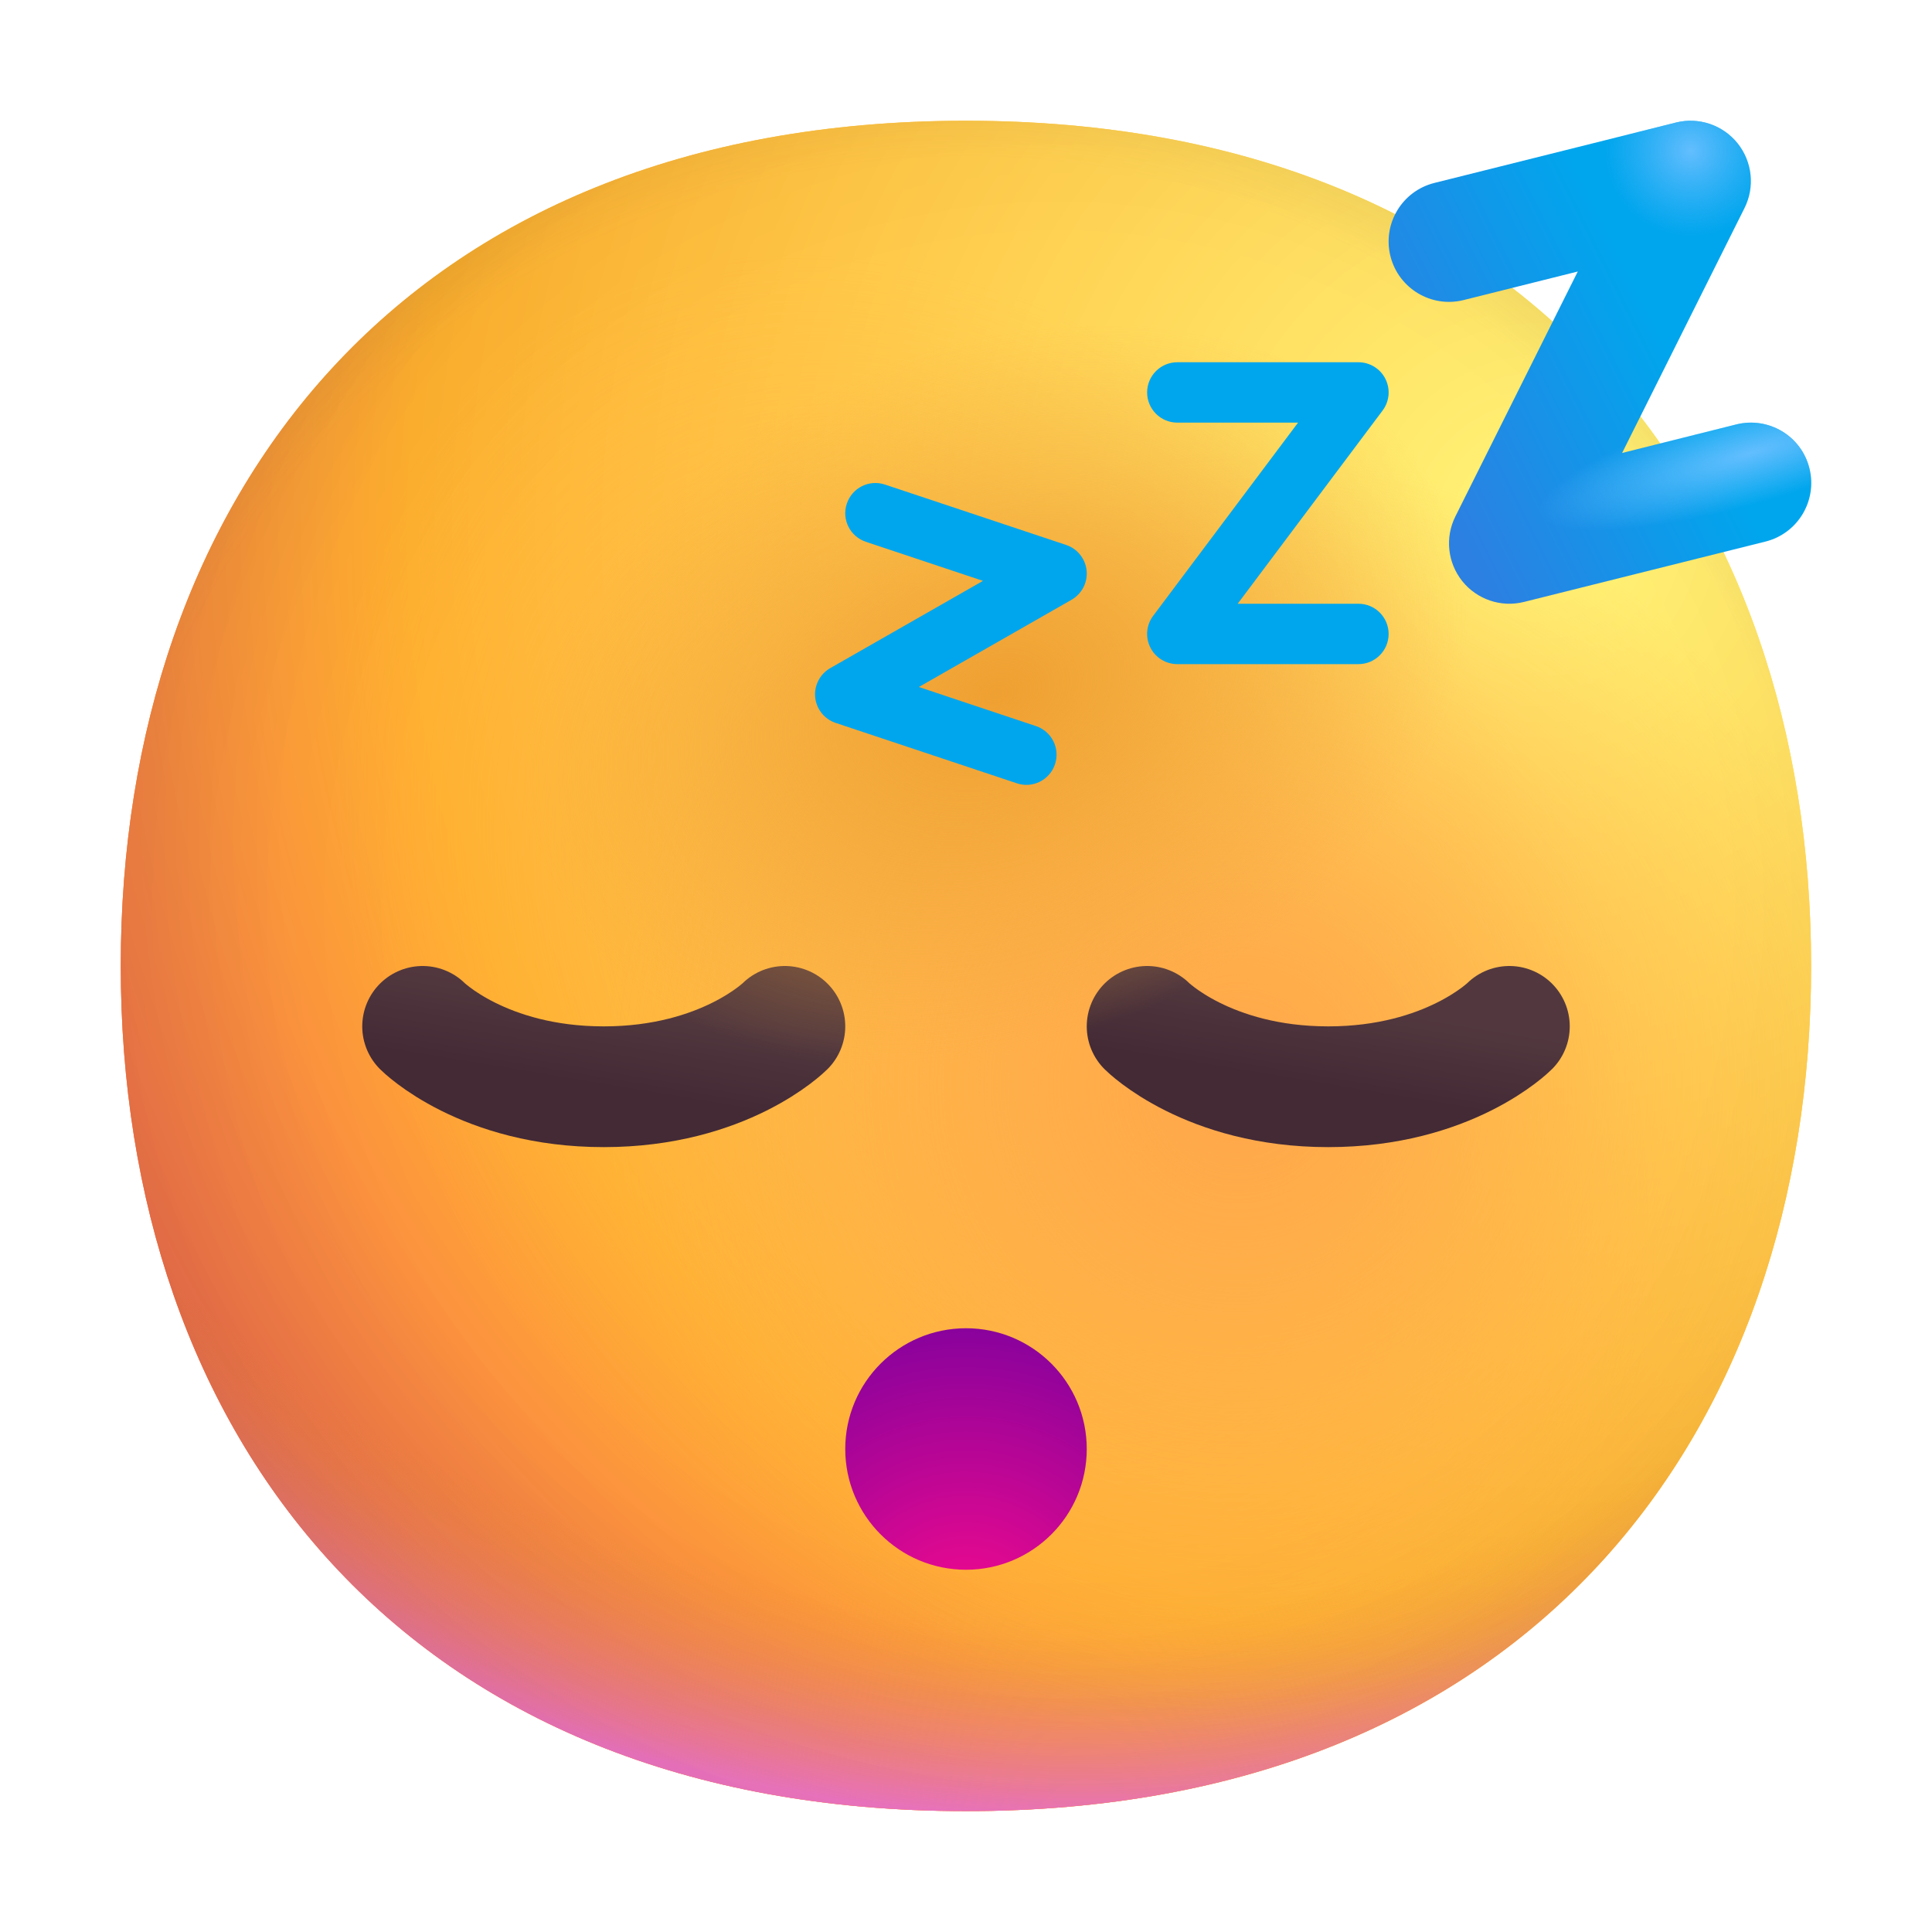
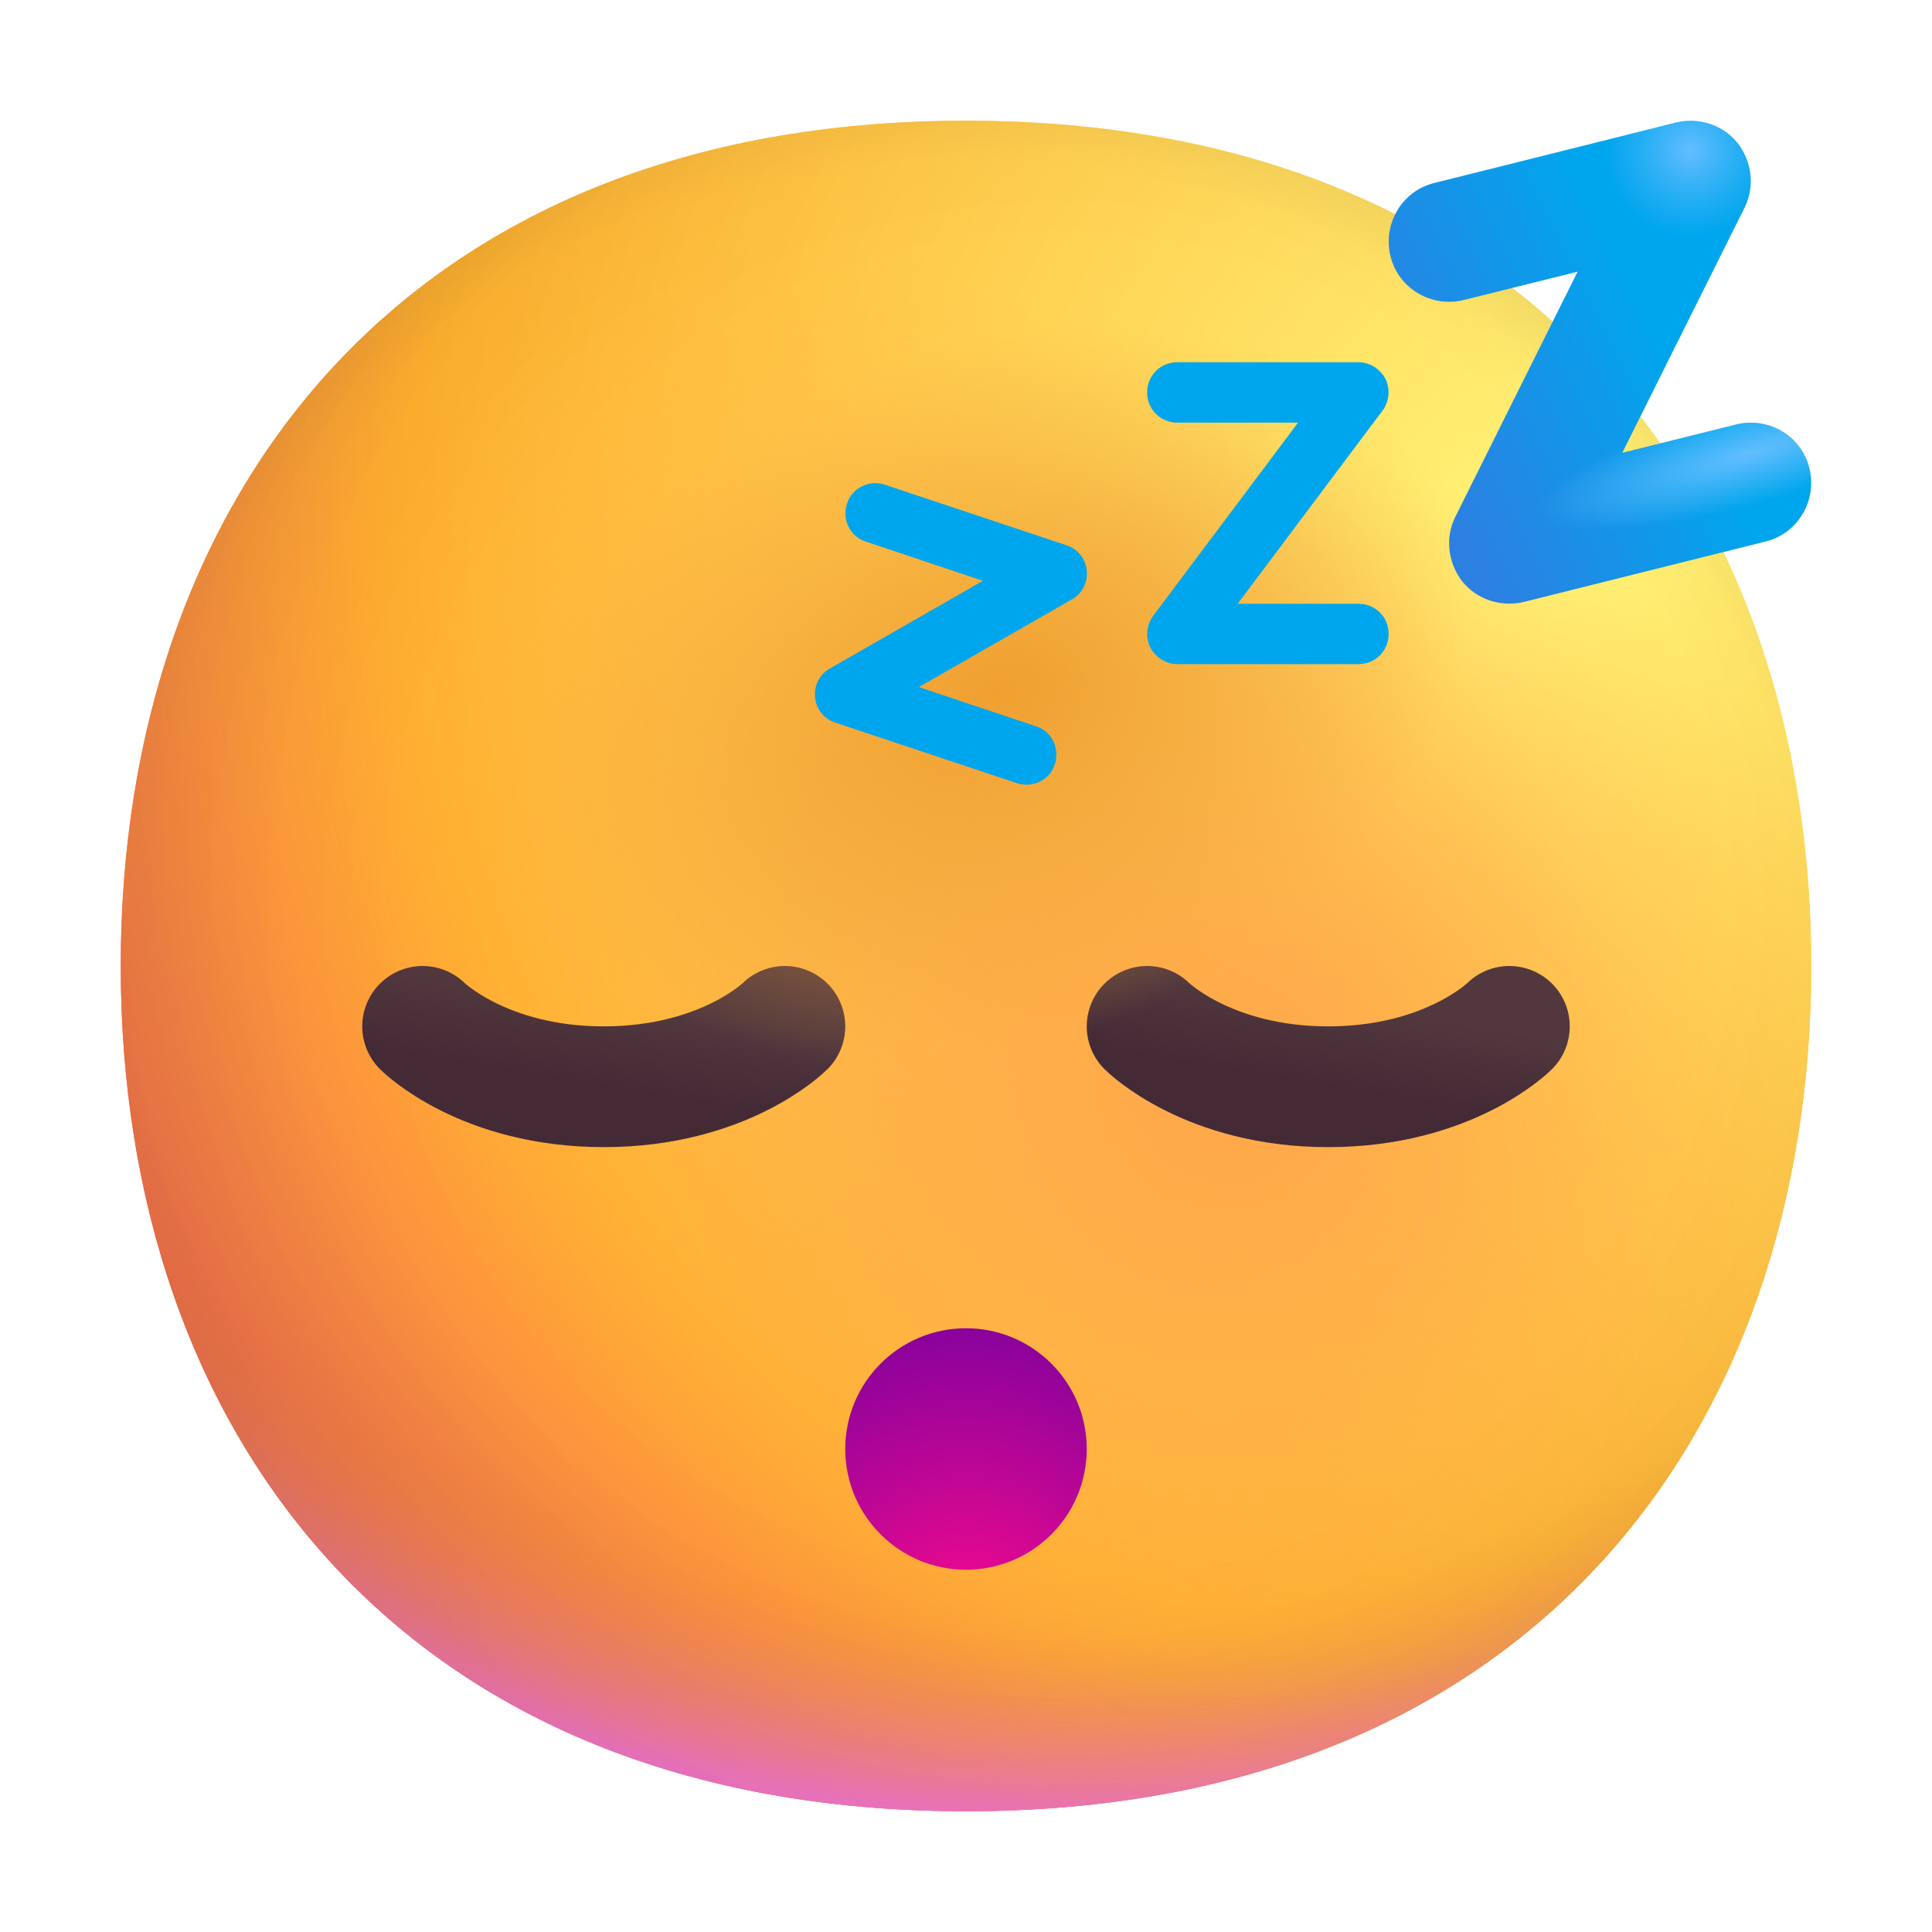
<svg xmlns="http://www.w3.org/2000/svg" width="32" height="32" viewBox="0 0 32 32" fill="none">
-   <path d="M15.999 29.998C25.333 29.998 29.998 23.73 29.998 15.999C29.998 8.268 25.333 2 15.999 2C6.664 2 2 8.268 2 15.999C2 23.73 6.664 29.998 15.999 29.998Z" fill="url(#paint0_radial_31_89)" />
-   <path d="M15.999 29.998C25.333 29.998 29.998 23.73 29.998 15.999C29.998 8.268 25.333 2 15.999 2C6.664 2 2 8.268 2 15.999C2 23.73 6.664 29.998 15.999 29.998Z" fill="url(#paint1_radial_31_89)" />
-   <path d="M15.999 29.998C25.333 29.998 29.998 23.73 29.998 15.999C29.998 8.268 25.333 2 15.999 2C6.664 2 2 8.268 2 15.999C2 23.73 6.664 29.998 15.999 29.998Z" fill="url(#paint2_radial_31_89)" />
-   <path d="M15.999 29.998C25.333 29.998 29.998 23.73 29.998 15.999C29.998 8.268 25.333 2 15.999 2C6.664 2 2 8.268 2 15.999C2 23.73 6.664 29.998 15.999 29.998Z" fill="url(#paint3_radial_31_89)" fill-opacity="0.6" />
-   <path d="M15.999 29.998C25.333 29.998 29.998 23.73 29.998 15.999C29.998 8.268 25.333 2 15.999 2C6.664 2 2 8.268 2 15.999C2 23.73 6.664 29.998 15.999 29.998Z" fill="url(#paint4_radial_31_89)" />
-   <path d="M15.999 29.998C25.333 29.998 29.998 23.73 29.998 15.999C29.998 8.268 25.333 2 15.999 2C6.664 2 2 8.268 2 15.999C2 23.73 6.664 29.998 15.999 29.998Z" fill="url(#paint5_radial_31_89)" />
-   <path d="M15.999 29.998C25.333 29.998 29.998 23.73 29.998 15.999C29.998 8.268 25.333 2 15.999 2C6.664 2 2 8.268 2 15.999C2 23.73 6.664 29.998 15.999 29.998Z" fill="url(#paint6_radial_31_89)" />
-   <path d="M15.999 29.998C25.333 29.998 29.998 23.73 29.998 15.999C29.998 8.268 25.333 2 15.999 2C6.664 2 2 8.268 2 15.999C2 23.73 6.664 29.998 15.999 29.998Z" fill="url(#paint7_radial_31_89)" />
+   <path d="M16 30C25.33 30 30 23.73 30 16C30 8.27 25.33 2 16 2C6.66 2 2 8.27 2 16C2 23.73 6.66 30 16 30Z" fill="url(#paint0_radial_31_89)" />
+   <path d="M16 30C25.33 30 30 23.73 30 16C30 8.27 25.33 2 16 2C6.66 2 2 8.27 2 16C2 23.73 6.66 30 16 30Z" fill="url(#paint1_radial_31_89)" />
+   <path d="M16 30C25.33 30 30 23.73 30 16C30 8.27 25.33 2 16 2C6.66 2 2 8.27 2 16C2 23.73 6.66 30 16 30Z" fill="url(#paint2_radial_31_89)" />
+   <path d="M16 30C25.33 30 30 23.73 30 16C30 8.27 25.33 2 16 2C6.66 2 2 8.27 2 16C2 23.73 6.66 30 16 30Z" fill="url(#paint3_radial_31_89)" fill-opacity="0.6" />
+   <path d="M16 30C25.33 30 30 23.73 30 16C30 8.27 25.33 2 16 2C6.66 2 2 8.27 2 16C2 23.73 6.66 30 16 30Z" fill="url(#paint4_radial_31_89)" />
+   <path d="M16 30C25.33 30 30 23.73 30 16C30 8.27 25.33 2 16 2C6.66 2 2 8.27 2 16C2 23.73 6.66 30 16 30Z" fill="url(#paint5_radial_31_89)" />
+   <path d="M16 30C25.33 30 30 23.73 30 16C30 8.27 25.33 2 16 2C6.66 2 2 8.27 2 16C2 23.73 6.66 30 16 30Z" fill="url(#paint6_radial_31_89)" />
+   <path d="M16 30C25.33 30 30 23.73 30 16C30 8.27 25.33 2 16 2C6.66 2 2 8.27 2 16C2 23.73 6.66 30 16 30Z" fill="url(#paint7_radial_31_89)" />
  <path d="M7 17C7 17 8 18 10 18C12 18 13 17 13 17" stroke="url(#paint8_linear_31_89)" stroke-width="2" stroke-linecap="round" stroke-linejoin="round" />
  <path d="M19 17C19 17 20 18 22 18C24 18 25 17 25 17" stroke="url(#paint9_linear_31_89)" stroke-width="2" stroke-linecap="round" stroke-linejoin="round" />
  <rect x="14" y="22" width="4" height="4" rx="2" fill="url(#paint10_radial_31_89)" />
  <rect x="8" width="20" height="20" rx="10" fill="url(#paint11_radial_31_89)" />
-   <path fill-rule="evenodd" clip-rule="evenodd" d="M28.78 2.374C29.024 2.679 29.069 3.098 28.894 3.447L26.867 7.503L28.758 7.03C29.293 6.896 29.836 7.222 29.97 7.757C30.104 8.293 29.778 8.836 29.242 8.97L25.242 9.97C24.864 10.065 24.464 9.93 24.22 9.626C23.976 9.321 23.931 8.902 24.106 8.553L26.133 4.497L24.242 4.97C23.707 5.104 23.164 4.778 23.03 4.243C22.896 3.707 23.222 3.164 23.758 3.03L27.758 2.03C28.136 1.935 28.536 2.07 28.78 2.374Z" fill="url(#paint12_linear_31_89)" />
-   <path fill-rule="evenodd" clip-rule="evenodd" d="M28.78 2.374C29.024 2.679 29.069 3.098 28.894 3.447L26.867 7.503L28.758 7.03C29.293 6.896 29.836 7.222 29.97 7.757C30.104 8.293 29.778 8.836 29.242 8.97L25.242 9.97C24.864 10.065 24.464 9.93 24.22 9.626C23.976 9.321 23.931 8.902 24.106 8.553L26.133 4.497L24.242 4.97C23.707 5.104 23.164 4.778 23.03 4.243C22.896 3.707 23.222 3.164 23.758 3.03L27.758 2.03C28.136 1.935 28.536 2.07 28.78 2.374Z" fill="url(#paint13_radial_31_89)" />
-   <path fill-rule="evenodd" clip-rule="evenodd" d="M26.077 2.45L27.758 2.03C28.136 1.935 28.536 2.07 28.78 2.374C29.024 2.679 29.069 3.098 28.894 3.447L28.12 4.996C28.08 4.999 28.04 5 28 5C26.895 5 26 4.105 26 3C26 2.809 26.027 2.625 26.077 2.45Z" fill="url(#paint14_radial_31_89)" />
-   <path fill-rule="evenodd" clip-rule="evenodd" d="M19 6.5C19 6.224 19.224 6 19.5 6H22.5C22.689 6 22.863 6.107 22.947 6.276C23.032 6.446 23.014 6.648 22.9 6.8L20.5 10H22.5C22.776 10 23 10.224 23 10.5C23 10.776 22.776 11 22.5 11H19.5C19.311 11 19.137 10.893 19.053 10.724C18.968 10.554 18.986 10.351 19.1 10.2L21.5 7H19.5C19.224 7 19 6.776 19 6.5Z" fill="#00A6ED" />
-   <path fill-rule="evenodd" clip-rule="evenodd" d="M14.026 8.342C14.113 8.08 14.396 7.938 14.658 8.026L17.658 9.026C17.845 9.088 17.978 9.255 17.998 9.451C18.017 9.647 17.919 9.836 17.748 9.934L15.219 11.379L17.158 12.026C17.42 12.113 17.562 12.396 17.474 12.658C17.387 12.92 17.104 13.062 16.842 12.974L13.842 11.974C13.655 11.912 13.522 11.745 13.502 11.549C13.483 11.353 13.581 11.164 13.752 11.066L16.281 9.621L14.342 8.974C14.08 8.887 13.938 8.604 14.026 8.342Z" fill="#00A6ED" />
+   <path fill-rule="evenodd" clip-rule="evenodd" d="M28.78 2.37C29.02 2.68 29.07 3.1 28.89 3.45L26.87 7.5L28.76 7.03C29.29 6.9 29.84 7.22 29.97 7.76C30.1 8.29 29.78 8.84 29.24 8.97L25.24 9.97C24.86 10.06 24.46 9.93 24.22 9.63C23.98 9.32 23.93 8.9 24.11 8.55L26.13 4.5L24.24 4.97C23.71 5.1 23.16 4.78 23.03 4.24C22.9 3.71 23.22 3.16 23.76 3.03L27.76 2.03C28.14 1.94 28.54 2.07 28.78 2.37Z" fill="url(#paint12_linear_31_89)" />
+   <path fill-rule="evenodd" clip-rule="evenodd" d="M28.78 2.37C29.02 2.68 29.07 3.1 28.89 3.45L26.87 7.5L28.76 7.03C29.29 6.9 29.84 7.22 29.97 7.76C30.1 8.29 29.78 8.84 29.24 8.97L25.24 9.97C24.86 10.06 24.46 9.93 24.22 9.63C23.98 9.32 23.93 8.9 24.11 8.55L26.13 4.5L24.24 4.97C23.71 5.1 23.16 4.78 23.03 4.24C22.9 3.71 23.22 3.16 23.76 3.03L27.76 2.03C28.14 1.94 28.54 2.07 28.78 2.37Z" fill="url(#paint13_radial_31_89)" />
+   <path fill-rule="evenodd" clip-rule="evenodd" d="M26.08 2.45L27.76 2.03C28.14 1.94 28.54 2.07 28.78 2.37C29.02 2.68 29.07 3.1 28.89 3.45L28.12 5C28.08 5 28.04 5 28 5C26.9 5 26 4.1 26 3C26 2.81 26.03 2.62 26.08 2.45Z" fill="url(#paint14_radial_31_89)" />
+   <path fill-rule="evenodd" clip-rule="evenodd" d="M19 6.5C19 6.22 19.22 6 19.5 6H22.5C22.69 6 22.86 6.11 22.95 6.28C23.03 6.45 23.01 6.65 22.9 6.8L20.5 10H22.5C22.78 10 23 10.22 23 10.5C23 10.78 22.78 11 22.5 11H19.5C19.31 11 19.14 10.89 19.05 10.72C18.97 10.55 18.99 10.35 19.1 10.2L21.5 7H19.5C19.22 7 19 6.78 19 6.5Z" fill="#00A6ED" />
+   <path fill-rule="evenodd" clip-rule="evenodd" d="M14.03 8.34C14.11 8.08 14.4 7.94 14.66 8.03L17.66 9.03C17.85 9.09 17.98 9.25 18 9.45C18.02 9.65 17.92 9.84 17.75 9.93L15.22 11.38L17.16 12.03C17.42 12.11 17.56 12.4 17.47 12.66C17.39 12.92 17.1 13.06 16.84 12.97L13.84 11.97C13.65 11.91 13.52 11.75 13.5 11.55C13.48 11.35 13.58 11.16 13.75 11.07L16.28 9.62L14.34 8.97C14.08 8.89 13.94 8.6 14.03 8.34Z" fill="#00A6ED" />
  <defs>
    <radialGradient id="paint0_radial_31_89" cx="0" cy="0" r="1" gradientUnits="userSpaceOnUse" gradientTransform="translate(25.5 9) rotate(132.839) scale(37.5033)">
      <stop stop-color="#FFF478" />
      <stop offset="0.475" stop-color="#FFB02E" />
      <stop offset="1" stop-color="#F70A8D" />
    </radialGradient>
    <radialGradient id="paint1_radial_31_89" cx="0" cy="0" r="1" gradientUnits="userSpaceOnUse" gradientTransform="translate(25.5 9) rotate(131.878) scale(38.9487)">
      <stop stop-color="#FFF478" />
      <stop offset="0.475" stop-color="#FFB02E" />
      <stop offset="1" stop-color="#F70A8D" />
    </radialGradient>
    <radialGradient id="paint2_radial_31_89" cx="0" cy="0" r="1" gradientUnits="userSpaceOnUse" gradientTransform="translate(16 12.5) rotate(101.31) scale(17.8466 22.8581)">
      <stop offset="0.788" stop-color="#F59639" stop-opacity="0" />
      <stop offset="0.973" stop-color="#FF7DCE" />
    </radialGradient>
    <radialGradient id="paint3_radial_31_89" cx="0" cy="0" r="1" gradientUnits="userSpaceOnUse" gradientTransform="translate(18 14) rotate(135) scale(41.0122)">
      <stop offset="0.315" stop-opacity="0" />
      <stop offset="1" />
    </radialGradient>
    <radialGradient id="paint4_radial_31_89" cx="0" cy="0" r="1" gradientUnits="userSpaceOnUse" gradientTransform="translate(16 17) rotate(77.692) scale(28.1469)">
      <stop offset="0.508" stop-color="#7D6133" stop-opacity="0" />
      <stop offset="1" stop-color="#715B32" />
    </radialGradient>
    <radialGradient id="paint5_radial_31_89" cx="0" cy="0" r="1" gradientUnits="userSpaceOnUse" gradientTransform="translate(16.5 16.5) rotate(55.7131) scale(13.3135 9.65032)">
      <stop stop-color="#FFB849" />
      <stop offset="1" stop-color="#FFB847" stop-opacity="0" />
    </radialGradient>
    <radialGradient id="paint6_radial_31_89" cx="0" cy="0" r="1" gradientUnits="userSpaceOnUse" gradientTransform="translate(20.5 18) rotate(9.86581) scale(11.6726)">
      <stop stop-color="#FFA64B" />
      <stop offset="0.9" stop-color="#FFAE46" stop-opacity="0" />
    </radialGradient>
    <radialGradient id="paint7_radial_31_89" cx="0" cy="0" r="1" gradientUnits="userSpaceOnUse" gradientTransform="translate(17.5 15) rotate(43.9708) scale(59.0529)">
      <stop offset="0.185" stop-opacity="0" />
      <stop offset="1" stop-opacity="0.4" />
    </radialGradient>
    <linearGradient id="paint8_linear_31_89" x1="11.2" y1="16.75" x2="10.965" y2="18.161" gradientUnits="userSpaceOnUse">
      <stop stop-color="#52383E" />
      <stop offset="1" stop-color="#432A35" />
    </linearGradient>
    <linearGradient id="paint9_linear_31_89" x1="23.2" y1="16.75" x2="22.965" y2="18.161" gradientUnits="userSpaceOnUse">
      <stop stop-color="#52383E" />
      <stop offset="1" stop-color="#432A35" />
    </linearGradient>
    <radialGradient id="paint10_radial_31_89" cx="0" cy="0" r="1" gradientUnits="userSpaceOnUse" gradientTransform="translate(16 26.8889) rotate(-90) scale(4.88889)">
      <stop stop-color="#F70A8D" />
      <stop offset="1" stop-color="#89029C" />
    </radialGradient>
    <radialGradient id="paint11_radial_31_89" cx="0" cy="0" r="1" gradientUnits="userSpaceOnUse" gradientTransform="translate(16.5 11.5) rotate(-21.8014) scale(8.07775 5.76555)">
      <stop stop-color="#EFA031" />
      <stop offset="1" stop-color="#F0A83E" stop-opacity="0" />
    </radialGradient>
    <linearGradient id="paint12_linear_31_89" x1="24" y1="8.5" x2="28" y2="6.5" gradientUnits="userSpaceOnUse">
      <stop stop-color="#2C80E2" />
      <stop offset="1" stop-color="#00A6ED" />
    </linearGradient>
    <radialGradient id="paint13_radial_31_89" cx="0" cy="0" r="1" gradientUnits="userSpaceOnUse" gradientTransform="translate(29 7.5) rotate(164.055) scale(3.64006 0.840972)">
      <stop stop-color="#63BEFE" />
      <stop offset="1" stop-color="#63BEFE" stop-opacity="0" />
    </radialGradient>
    <radialGradient id="paint14_radial_31_89" cx="0" cy="0" r="1" gradientUnits="userSpaceOnUse" gradientTransform="translate(28 2.5) rotate(45) scale(1.41421)">
      <stop stop-color="#63BEFE" />
      <stop offset="1" stop-color="#4FB5FC" stop-opacity="0" />
    </radialGradient>
  </defs>
</svg>
